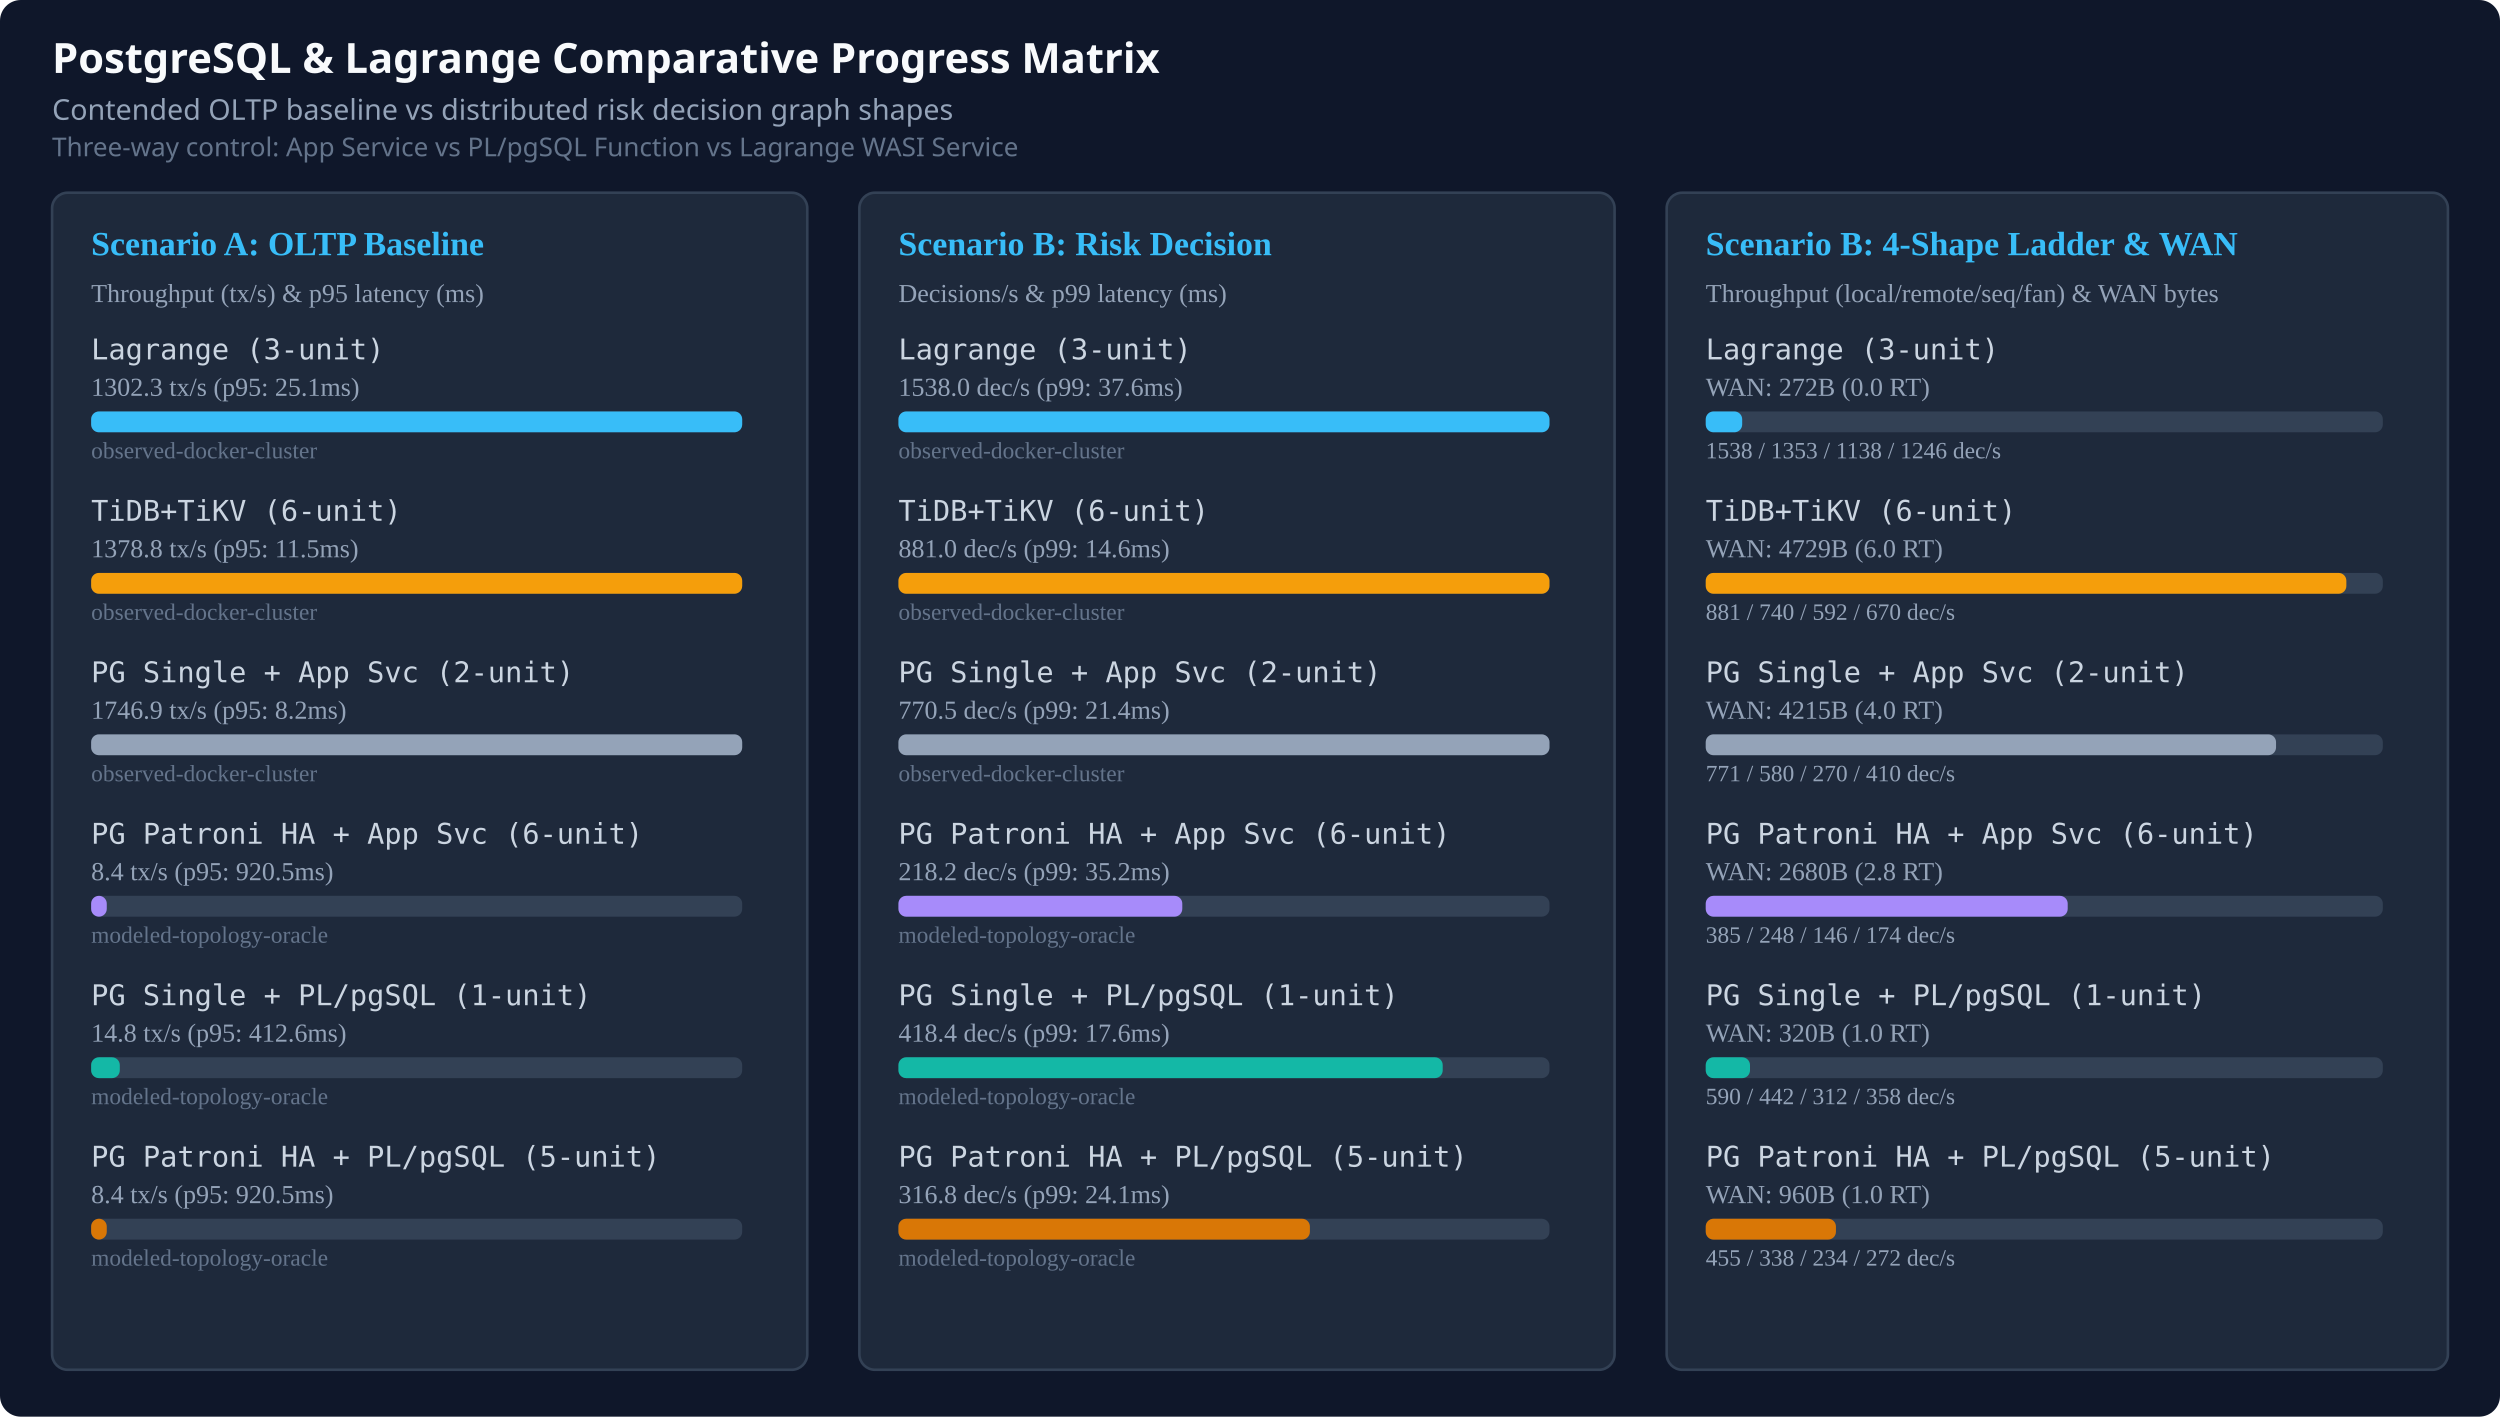
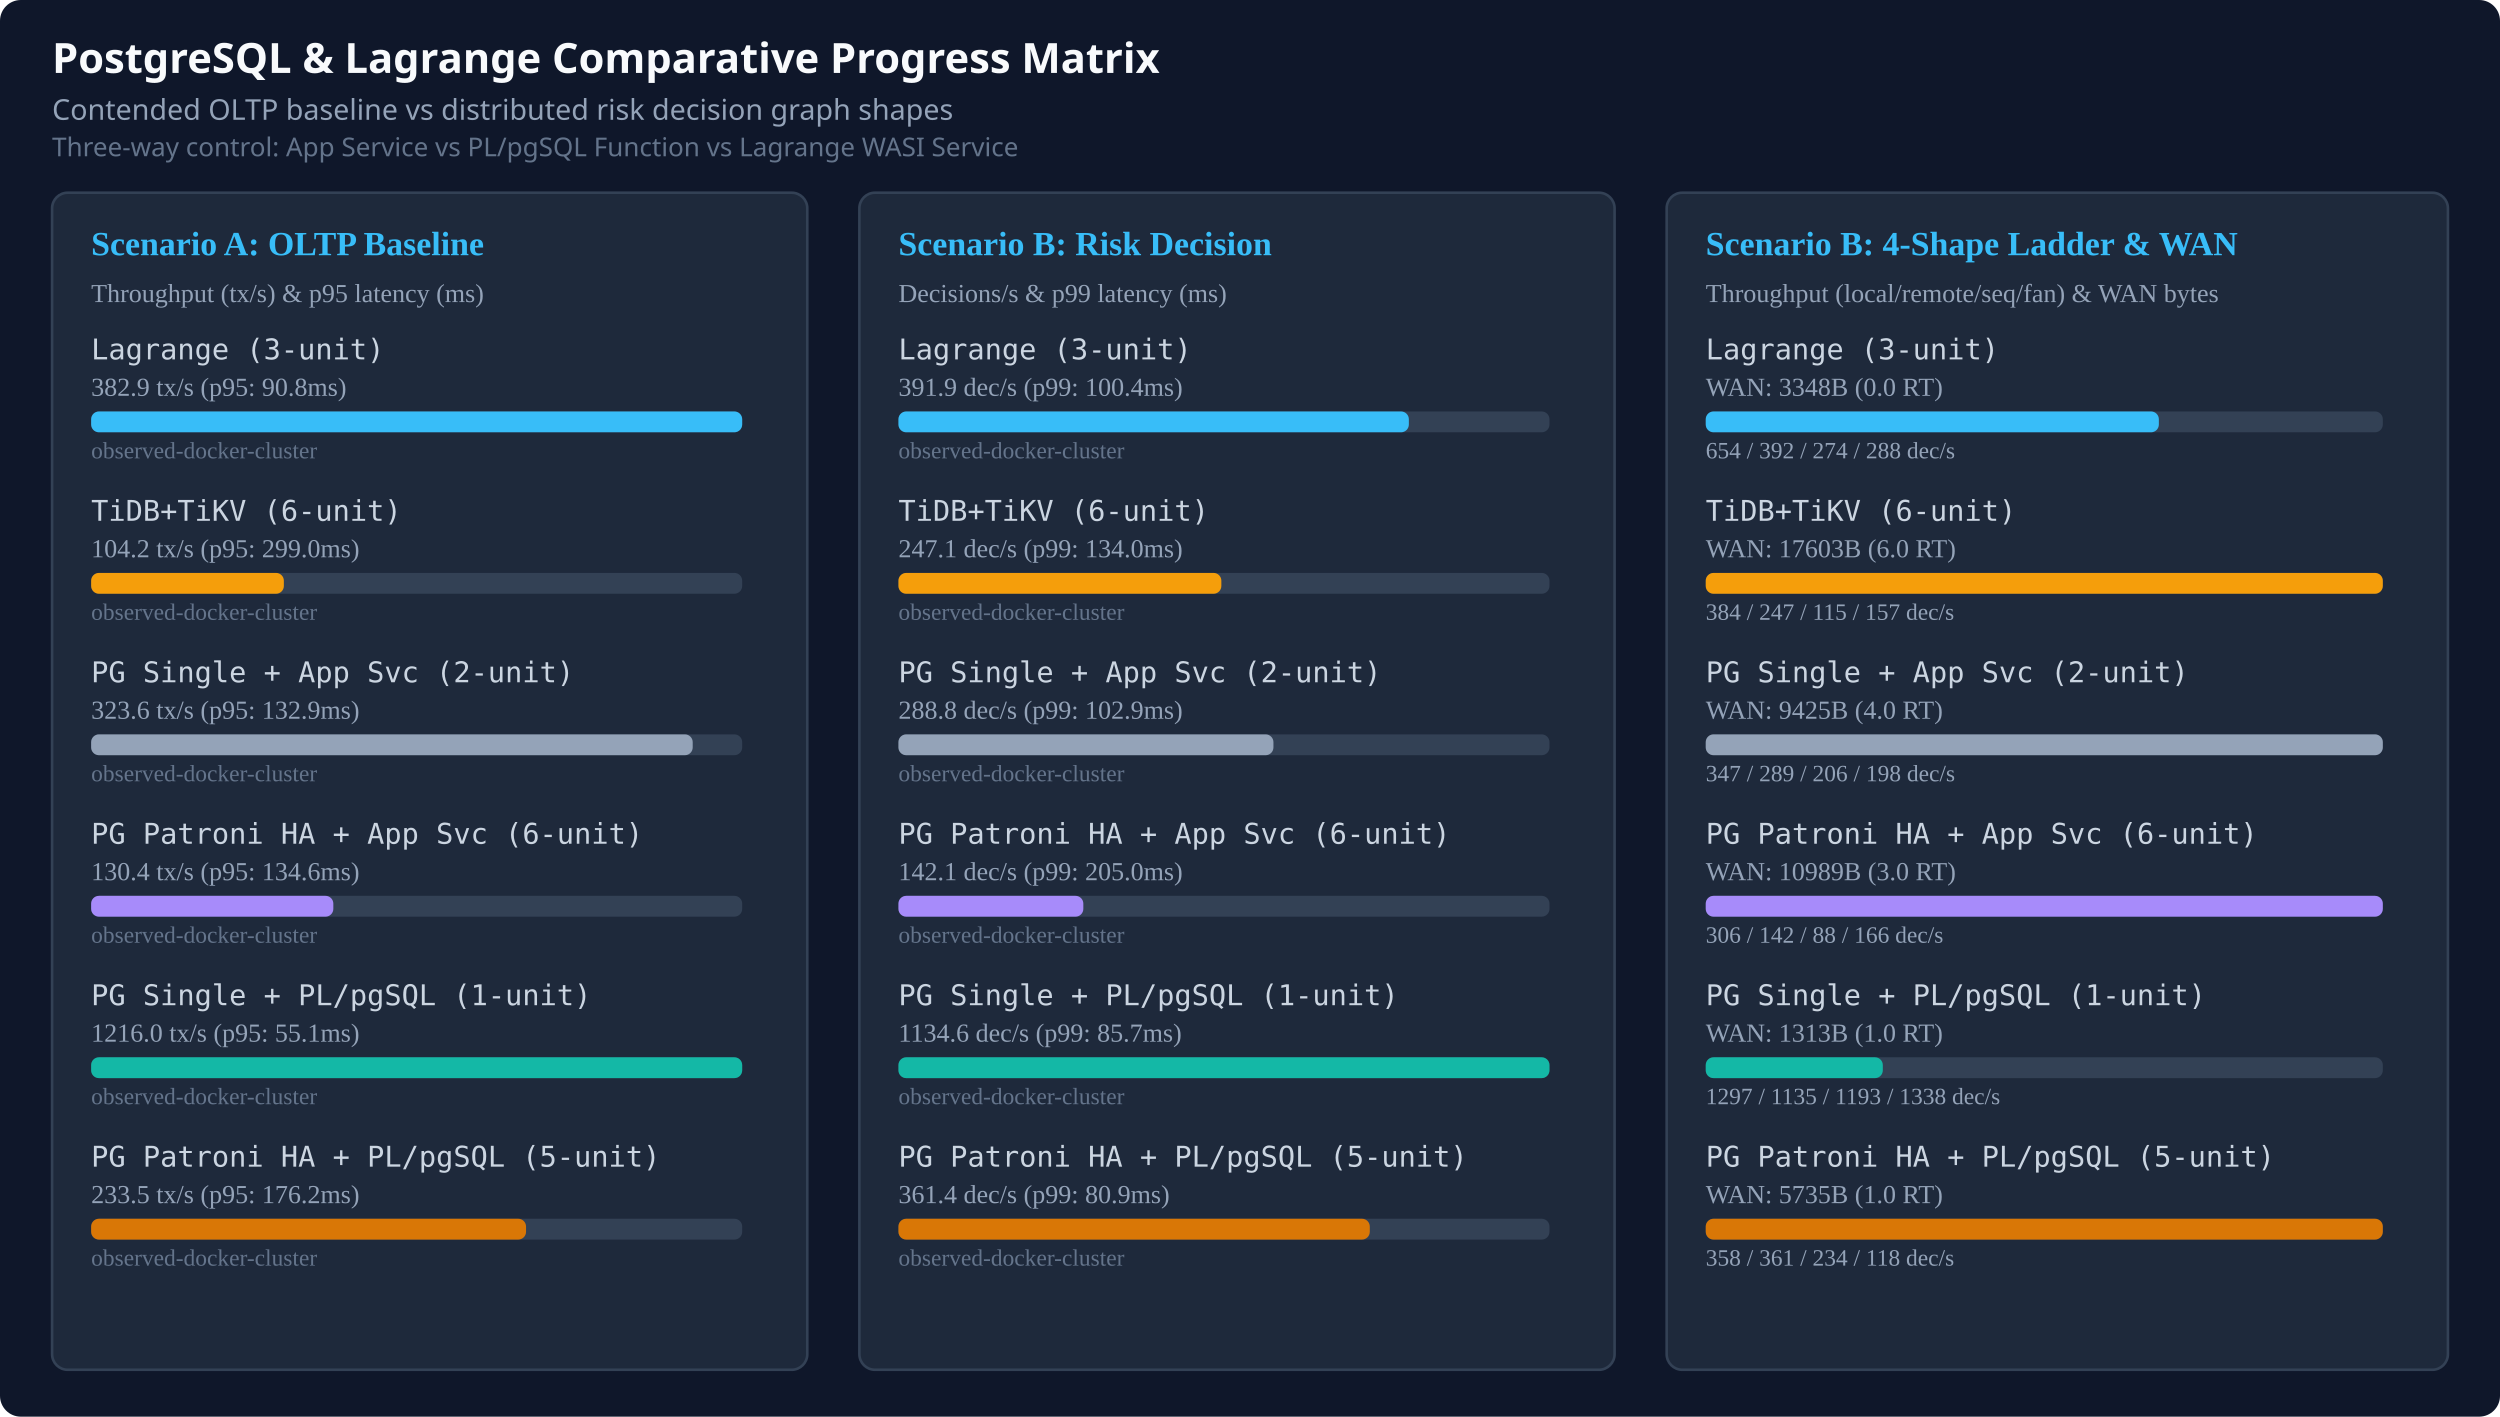
<svg xmlns="http://www.w3.org/2000/svg" viewBox="0 0 960 544" width="960" height="544">
  <rect width="960" height="544" fill="#0f172a" rx="8" />
  <text x="20" y="28" fill="#f8fafc" font-size="16" font-family="system-ui, sans-serif" font-weight="bold">PostgreSQL &amp; Lagrange Comparative Progress Matrix</text>
  <text x="20" y="46" fill="#94a3b8" font-size="11" font-family="system-ui, sans-serif">Contended OLTP baseline vs distributed risk decision graph shapes</text>
  <text x="20" y="60" fill="#64748b" font-size="10" font-family="system-ui, sans-serif">Three-way control: App Service vs PL/pgSQL Function vs Lagrange WASI Service</text>
  <rect x="20" y="74" width="290" height="452" fill="#1e293b" rx="6" stroke="#334155" />
  <a href="tidb-reference-scenarios.md#scenario-a-tidb-oltp-baseline">
    <text x="35" y="98" fill="#38bdf8" font-size="13" font-weight="bold">Scenario A: OLTP Baseline</text>
  </a>
  <text x="35" y="116" fill="#94a3b8" font-size="10">Throughput (tx/s) &amp; p95 latency (ms)</text>
  <rect x="330" y="74" width="290" height="452" fill="#1e293b" rx="6" stroke="#334155" />
  <a href="tidb-reference-scenarios.md#scenario-b-tidb-distributed-risk-decision">
    <text x="345" y="98" fill="#38bdf8" font-size="13" font-weight="bold">Scenario B: Risk Decision</text>
  </a>
  <text x="345" y="116" fill="#94a3b8" font-size="10">Decisions/s &amp; p99 latency (ms)</text>
  <rect x="640" y="74" width="300" height="452" fill="#1e293b" rx="6" stroke="#334155" />
  <text x="655" y="98" fill="#38bdf8" font-size="13" font-weight="bold">Scenario B: 4-Shape Ladder &amp; WAN</text>
  <text x="655" y="116" fill="#94a3b8" font-size="10">Throughput (local/remote/seq/fan) &amp; WAN bytes</text>
  <text x="35" y="138" fill="#cbd5e1" font-size="11" font-family="monospace">Lagrange (3-unit)</text>
-   <text x="35" y="152" fill="#94a3b8" font-size="10">1302.3 tx/s (p95: 25.1ms)</text>
+   <text x="35" y="152" fill="#94a3b8" font-size="10">382.9 tx/s (p95: 90.8ms)</text>
  <rect x="35" y="158" width="250" height="8" fill="#334155" rx="3" />
  <rect x="35" y="158" width="250" height="8" fill="#38bdf8" rx="3" />
  <text x="35" y="176" fill="#64748b" font-size="9">observed-docker-cluster</text>
  <text x="345" y="138" fill="#cbd5e1" font-size="11" font-family="monospace">Lagrange (3-unit)</text>
-   <text x="345" y="152" fill="#94a3b8" font-size="10">1538.0 dec/s (p99: 37.6ms)</text>
+   <text x="345" y="152" fill="#94a3b8" font-size="10">391.9 dec/s (p99: 100.4ms)</text>
  <rect x="345" y="158" width="250" height="8" fill="#334155" rx="3" />
-   <rect x="345" y="158" width="250" height="8" fill="#38bdf8" rx="3" />
+   <rect x="345" y="158" width="196" height="8" fill="#38bdf8" rx="3" />
  <text x="345" y="176" fill="#64748b" font-size="9">observed-docker-cluster</text>
  <text x="35" y="200" fill="#cbd5e1" font-size="11" font-family="monospace">TiDB+TiKV (6-unit)</text>
-   <text x="35" y="214" fill="#94a3b8" font-size="10">1378.8 tx/s (p95: 11.5ms)</text>
+   <text x="35" y="214" fill="#94a3b8" font-size="10">104.2 tx/s (p95: 299.0ms)</text>
  <rect x="35" y="220" width="250" height="8" fill="#334155" rx="3" />
-   <rect x="35" y="220" width="250" height="8" fill="#f59e0b" rx="3" />
+   <rect x="35" y="220" width="74" height="8" fill="#f59e0b" rx="3" />
  <text x="35" y="238" fill="#64748b" font-size="9">observed-docker-cluster</text>
  <text x="345" y="200" fill="#cbd5e1" font-size="11" font-family="monospace">TiDB+TiKV (6-unit)</text>
-   <text x="345" y="214" fill="#94a3b8" font-size="10">881.0 dec/s (p99: 14.6ms)</text>
+   <text x="345" y="214" fill="#94a3b8" font-size="10">247.1 dec/s (p99: 134.0ms)</text>
  <rect x="345" y="220" width="250" height="8" fill="#334155" rx="3" />
-   <rect x="345" y="220" width="250" height="8" fill="#f59e0b" rx="3" />
+   <rect x="345" y="220" width="124" height="8" fill="#f59e0b" rx="3" />
  <text x="345" y="238" fill="#64748b" font-size="9">observed-docker-cluster</text>
  <text x="35" y="262" fill="#cbd5e1" font-size="11" font-family="monospace">PG Single + App Svc (2-unit)</text>
-   <text x="35" y="276" fill="#94a3b8" font-size="10">1746.9 tx/s (p95: 8.2ms)</text>
+   <text x="35" y="276" fill="#94a3b8" font-size="10">323.6 tx/s (p95: 132.9ms)</text>
  <rect x="35" y="282" width="250" height="8" fill="#334155" rx="3" />
-   <rect x="35" y="282" width="250" height="8" fill="#94a3b8" rx="3" />
+   <rect x="35" y="282" width="231" height="8" fill="#94a3b8" rx="3" />
  <text x="35" y="300" fill="#64748b" font-size="9">observed-docker-cluster</text>
  <text x="345" y="262" fill="#cbd5e1" font-size="11" font-family="monospace">PG Single + App Svc (2-unit)</text>
-   <text x="345" y="276" fill="#94a3b8" font-size="10">770.5 dec/s (p99: 21.4ms)</text>
+   <text x="345" y="276" fill="#94a3b8" font-size="10">288.8 dec/s (p99: 102.9ms)</text>
  <rect x="345" y="282" width="250" height="8" fill="#334155" rx="3" />
-   <rect x="345" y="282" width="250" height="8" fill="#94a3b8" rx="3" />
+   <rect x="345" y="282" width="144" height="8" fill="#94a3b8" rx="3" />
  <text x="345" y="300" fill="#64748b" font-size="9">observed-docker-cluster</text>
  <text x="35" y="324" fill="#cbd5e1" font-size="11" font-family="monospace">PG Patroni HA + App Svc (6-unit)</text>
-   <text x="35" y="338" fill="#94a3b8" font-size="10">8.4 tx/s (p95: 920.5ms)</text>
+   <text x="35" y="338" fill="#94a3b8" font-size="10">130.4 tx/s (p95: 134.6ms)</text>
  <rect x="35" y="344" width="250" height="8" fill="#334155" rx="3" />
-   <rect x="35" y="344" width="6" height="8" fill="#a78bfa" rx="3" />
-   <text x="35" y="362" fill="#64748b" font-size="9">modeled-topology-oracle</text>
+   <rect x="35" y="344" width="93" height="8" fill="#a78bfa" rx="3" />
+   <text x="35" y="362" fill="#64748b" font-size="9">observed-docker-cluster</text>
  <text x="345" y="324" fill="#cbd5e1" font-size="11" font-family="monospace">PG Patroni HA + App Svc (6-unit)</text>
-   <text x="345" y="338" fill="#94a3b8" font-size="10">218.2 dec/s (p99: 35.2ms)</text>
+   <text x="345" y="338" fill="#94a3b8" font-size="10">142.1 dec/s (p99: 205.0ms)</text>
  <rect x="345" y="344" width="250" height="8" fill="#334155" rx="3" />
-   <rect x="345" y="344" width="109" height="8" fill="#a78bfa" rx="3" />
-   <text x="345" y="362" fill="#64748b" font-size="9">modeled-topology-oracle</text>
+   <rect x="345" y="344" width="71" height="8" fill="#a78bfa" rx="3" />
+   <text x="345" y="362" fill="#64748b" font-size="9">observed-docker-cluster</text>
  <text x="35" y="386" fill="#cbd5e1" font-size="11" font-family="monospace">PG Single + PL/pgSQL (1-unit)</text>
-   <text x="35" y="400" fill="#94a3b8" font-size="10">14.8 tx/s (p95: 412.6ms)</text>
+   <text x="35" y="400" fill="#94a3b8" font-size="10">1216.0 tx/s (p95: 55.1ms)</text>
  <rect x="35" y="406" width="250" height="8" fill="#334155" rx="3" />
-   <rect x="35" y="406" width="11" height="8" fill="#14b8a6" rx="3" />
-   <text x="35" y="424" fill="#64748b" font-size="9">modeled-topology-oracle</text>
+   <rect x="35" y="406" width="250" height="8" fill="#14b8a6" rx="3" />
+   <text x="35" y="424" fill="#64748b" font-size="9">observed-docker-cluster</text>
  <text x="345" y="386" fill="#cbd5e1" font-size="11" font-family="monospace">PG Single + PL/pgSQL (1-unit)</text>
-   <text x="345" y="400" fill="#94a3b8" font-size="10">418.4 dec/s (p99: 17.6ms)</text>
+   <text x="345" y="400" fill="#94a3b8" font-size="10">1134.6 dec/s (p99: 85.7ms)</text>
  <rect x="345" y="406" width="250" height="8" fill="#334155" rx="3" />
-   <rect x="345" y="406" width="209" height="8" fill="#14b8a6" rx="3" />
-   <text x="345" y="424" fill="#64748b" font-size="9">modeled-topology-oracle</text>
+   <rect x="345" y="406" width="250" height="8" fill="#14b8a6" rx="3" />
+   <text x="345" y="424" fill="#64748b" font-size="9">observed-docker-cluster</text>
  <text x="35" y="448" fill="#cbd5e1" font-size="11" font-family="monospace">PG Patroni HA + PL/pgSQL (5-unit)</text>
-   <text x="35" y="462" fill="#94a3b8" font-size="10">8.4 tx/s (p95: 920.5ms)</text>
+   <text x="35" y="462" fill="#94a3b8" font-size="10">233.5 tx/s (p95: 176.2ms)</text>
  <rect x="35" y="468" width="250" height="8" fill="#334155" rx="3" />
-   <rect x="35" y="468" width="6" height="8" fill="#d97706" rx="3" />
-   <text x="35" y="486" fill="#64748b" font-size="9">modeled-topology-oracle</text>
+   <rect x="35" y="468" width="167" height="8" fill="#d97706" rx="3" />
+   <text x="35" y="486" fill="#64748b" font-size="9">observed-docker-cluster</text>
  <text x="345" y="448" fill="#cbd5e1" font-size="11" font-family="monospace">PG Patroni HA + PL/pgSQL (5-unit)</text>
-   <text x="345" y="462" fill="#94a3b8" font-size="10">316.8 dec/s (p99: 24.1ms)</text>
+   <text x="345" y="462" fill="#94a3b8" font-size="10">361.4 dec/s (p99: 80.9ms)</text>
  <rect x="345" y="468" width="250" height="8" fill="#334155" rx="3" />
-   <rect x="345" y="468" width="158" height="8" fill="#d97706" rx="3" />
-   <text x="345" y="486" fill="#64748b" font-size="9">modeled-topology-oracle</text>
+   <rect x="345" y="468" width="181" height="8" fill="#d97706" rx="3" />
+   <text x="345" y="486" fill="#64748b" font-size="9">observed-docker-cluster</text>
  <text x="655" y="138" fill="#cbd5e1" font-size="11" font-family="monospace">Lagrange (3-unit)</text>
-   <text x="655" y="152" fill="#94a3b8" font-size="10">WAN: 272B (0.0 RT)</text>
+   <text x="655" y="152" fill="#94a3b8" font-size="10">WAN: 3348B (0.0 RT)</text>
  <rect x="655" y="158" width="260" height="8" fill="#334155" rx="3" />
-   <rect x="655" y="158" width="14" height="8" fill="#38bdf8" rx="3" />
-   <text x="655" y="176" fill="#94a3b8" font-size="9">1538 / 1353 / 1138 / 1246 dec/s</text>
+   <rect x="655" y="158" width="174" height="8" fill="#38bdf8" rx="3" />
+   <text x="655" y="176" fill="#94a3b8" font-size="9">654 / 392 / 274 / 288 dec/s</text>
  <text x="655" y="200" fill="#cbd5e1" font-size="11" font-family="monospace">TiDB+TiKV (6-unit)</text>
-   <text x="655" y="214" fill="#94a3b8" font-size="10">WAN: 4729B (6.0 RT)</text>
+   <text x="655" y="214" fill="#94a3b8" font-size="10">WAN: 17603B (6.0 RT)</text>
  <rect x="655" y="220" width="260" height="8" fill="#334155" rx="3" />
-   <rect x="655" y="220" width="246" height="8" fill="#f59e0b" rx="3" />
-   <text x="655" y="238" fill="#94a3b8" font-size="9">881 / 740 / 592 / 670 dec/s</text>
+   <rect x="655" y="220" width="260" height="8" fill="#f59e0b" rx="3" />
+   <text x="655" y="238" fill="#94a3b8" font-size="9">384 / 247 / 115 / 157 dec/s</text>
  <text x="655" y="262" fill="#cbd5e1" font-size="11" font-family="monospace">PG Single + App Svc (2-unit)</text>
-   <text x="655" y="276" fill="#94a3b8" font-size="10">WAN: 4215B (4.0 RT)</text>
+   <text x="655" y="276" fill="#94a3b8" font-size="10">WAN: 9425B (4.0 RT)</text>
  <rect x="655" y="282" width="260" height="8" fill="#334155" rx="3" />
-   <rect x="655" y="282" width="219" height="8" fill="#94a3b8" rx="3" />
-   <text x="655" y="300" fill="#94a3b8" font-size="9">771 / 580 / 270 / 410 dec/s</text>
+   <rect x="655" y="282" width="260" height="8" fill="#94a3b8" rx="3" />
+   <text x="655" y="300" fill="#94a3b8" font-size="9">347 / 289 / 206 / 198 dec/s</text>
  <text x="655" y="324" fill="#cbd5e1" font-size="11" font-family="monospace">PG Patroni HA + App Svc (6-unit)</text>
-   <text x="655" y="338" fill="#94a3b8" font-size="10">WAN: 2680B (2.8 RT)</text>
+   <text x="655" y="338" fill="#94a3b8" font-size="10">WAN: 10989B (3.0 RT)</text>
  <rect x="655" y="344" width="260" height="8" fill="#334155" rx="3" />
-   <rect x="655" y="344" width="139" height="8" fill="#a78bfa" rx="3" />
-   <text x="655" y="362" fill="#94a3b8" font-size="9">385 / 248 / 146 / 174 dec/s</text>
+   <rect x="655" y="344" width="260" height="8" fill="#a78bfa" rx="3" />
+   <text x="655" y="362" fill="#94a3b8" font-size="9">306 / 142 / 88 / 166 dec/s</text>
  <text x="655" y="386" fill="#cbd5e1" font-size="11" font-family="monospace">PG Single + PL/pgSQL (1-unit)</text>
-   <text x="655" y="400" fill="#94a3b8" font-size="10">WAN: 320B (1.0 RT)</text>
+   <text x="655" y="400" fill="#94a3b8" font-size="10">WAN: 1313B (1.0 RT)</text>
  <rect x="655" y="406" width="260" height="8" fill="#334155" rx="3" />
-   <rect x="655" y="406" width="17" height="8" fill="#14b8a6" rx="3" />
-   <text x="655" y="424" fill="#94a3b8" font-size="9">590 / 442 / 312 / 358 dec/s</text>
+   <rect x="655" y="406" width="68" height="8" fill="#14b8a6" rx="3" />
+   <text x="655" y="424" fill="#94a3b8" font-size="9">1297 / 1135 / 1193 / 1338 dec/s</text>
  <text x="655" y="448" fill="#cbd5e1" font-size="11" font-family="monospace">PG Patroni HA + PL/pgSQL (5-unit)</text>
-   <text x="655" y="462" fill="#94a3b8" font-size="10">WAN: 960B (1.0 RT)</text>
+   <text x="655" y="462" fill="#94a3b8" font-size="10">WAN: 5735B (1.0 RT)</text>
  <rect x="655" y="468" width="260" height="8" fill="#334155" rx="3" />
-   <rect x="655" y="468" width="50" height="8" fill="#d97706" rx="3" />
-   <text x="655" y="486" fill="#94a3b8" font-size="9">455 / 338 / 234 / 272 dec/s</text>
+   <rect x="655" y="468" width="260" height="8" fill="#d97706" rx="3" />
+   <text x="655" y="486" fill="#94a3b8" font-size="9">358 / 361 / 234 / 118 dec/s</text>
</svg>
